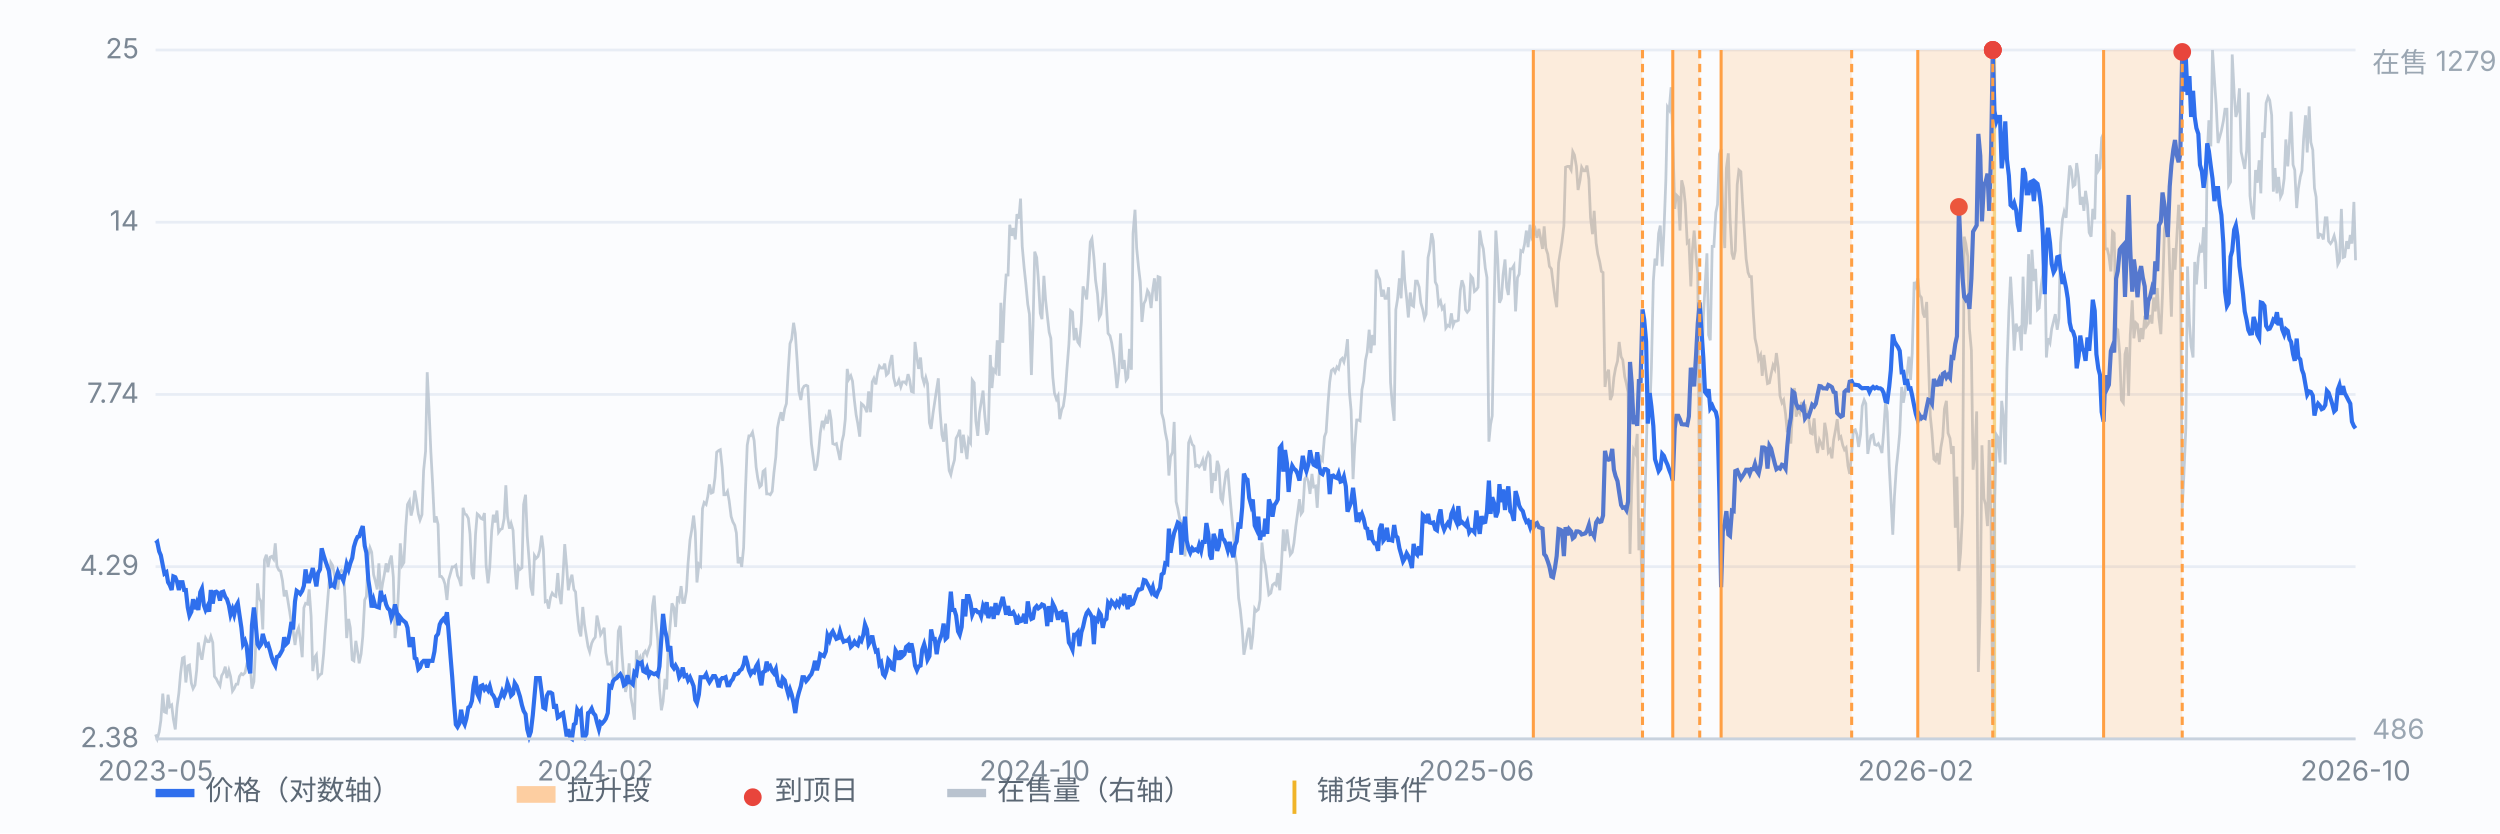
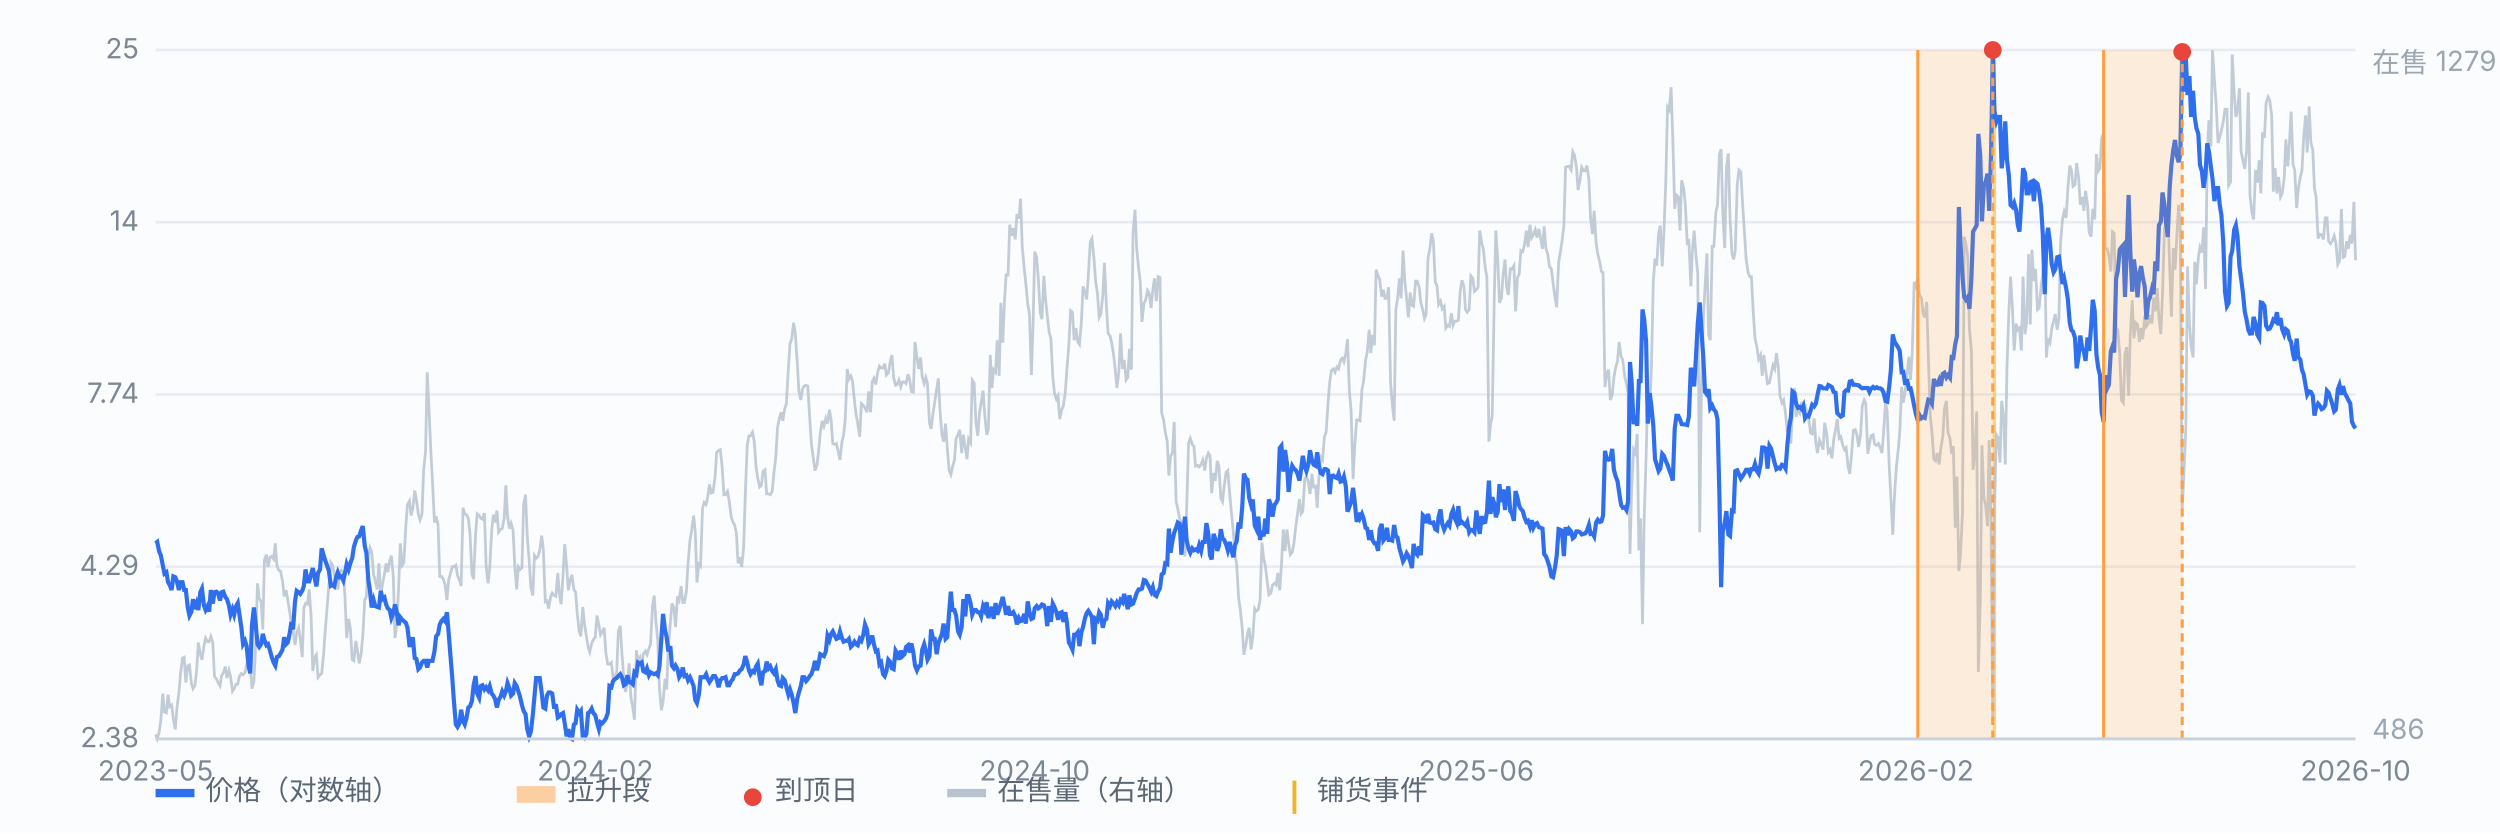
<svg xmlns="http://www.w3.org/2000/svg" viewBox="0 0 900 300" preserveAspectRatio="xMidYMid meet" style="width:100%;max-width:900px;height:auto;display:block" font-family="-apple-system,Segoe UI,Microsoft YaHei,sans-serif" font-size="10">
  <rect x="0" y="0" width="900" height="300" fill="#fbfcfe" />
  <line x1="56" y1="266.0" x2="848" y2="266.0" stroke="#e8edf5" stroke-width="1" />
  <text x="50" y="269.0" text-anchor="end" fill="#7b8794">2.38</text>
  <line x1="56" y1="204.0" x2="848" y2="204.0" stroke="#e8edf5" stroke-width="1" />
  <text x="50" y="207.0" text-anchor="end" fill="#7b8794">4.29</text>
  <line x1="56" y1="142.0" x2="848" y2="142.0" stroke="#e8edf5" stroke-width="1" />
  <text x="50" y="145.0" text-anchor="end" fill="#7b8794">7.74</text>
  <line x1="56" y1="80.0" x2="848" y2="80.0" stroke="#e8edf5" stroke-width="1" />
  <text x="50" y="83.0" text-anchor="end" fill="#7b8794">14</text>
  <line x1="56" y1="18.0" x2="848" y2="18.0" stroke="#e8edf5" stroke-width="1" />
  <text x="50" y="21.0" text-anchor="end" fill="#7b8794">25</text>
  <line x1="718.0" y1="18" x2="718.0" y2="266" stroke="#f0b429" stroke-width="1.2" opacity="0.55" />
  <path d="M56.0 264.4 L56.6 266.0 L57.3 263.5 L57.9 259.4 L58.6 249.7 L59.2 256.3 L59.9 256.6 L60.5 250.1 L61.1 254.4 L61.8 253.8 L62.4 258.8 L63.1 262.6 L63.7 254.7 L64.4 249.4 L65.0 242.5 L65.7 236.9 L66.3 236.6 L66.9 245.7 L67.6 239.7 L68.2 239.4 L68.9 246.0 L69.5 247.9 L70.2 246.6 L70.8 241.3 L71.4 231.3 L72.1 235.4 L72.7 237.5 L73.4 232.8 L74.0 229.7 L74.7 231.0 L75.3 231.0 L75.9 229.1 L76.6 231.3 L77.2 243.5 L77.9 244.4 L78.5 245.7 L79.2 246.9 L79.8 243.2 L80.4 242.2 L81.1 240.0 L81.7 244.1 L82.4 241.3 L83.0 243.5 L83.7 248.8 L84.3 247.9 L85.0 246.3 L85.6 246.3 L86.2 243.5 L86.9 242.5 L87.5 242.9 L88.2 242.2 L88.8 239.4 L89.5 240.4 L90.1 240.0 L90.7 247.9 L91.4 245.4 L92.0 233.2 L92.7 210.0 L93.3 215.3 L94.0 216.6 L94.6 226.6 L95.2 201.6 L95.9 199.7 L96.5 204.1 L97.2 200.6 L97.8 200.3 L98.5 201.3 L99.1 195.6 L99.7 203.8 L100.4 205.3 L101.0 205.6 L101.7 209.1 L102.3 214.7 L103.0 212.5 L103.6 216.0 L104.3 220.3 L104.9 224.4 L105.5 226.9 L106.2 232.2 L106.8 227.8 L107.5 226.0 L108.1 230.0 L108.8 236.6 L109.4 218.8 L110.0 217.2 L110.7 217.5 L111.3 212.2 L112.0 221.9 L112.6 241.6 L113.3 236.6 L113.9 235.7 L114.5 243.8 L115.2 242.9 L115.8 242.5 L116.5 235.4 L117.1 226.9 L117.8 218.2 L118.4 210.6 L119.1 202.5 L119.7 203.5 L120.3 206.3 L121.0 210.0 L121.6 212.2 L122.3 206.0 L122.9 205.3 L123.6 206.3 L124.2 215.0 L124.8 229.7 L125.5 222.8 L126.1 226.0 L126.8 237.5 L127.4 237.9 L128.1 230.7 L128.7 234.4 L129.3 238.8 L130.0 235.4 L130.6 229.1 L131.3 216.0 L131.9 214.7 L132.6 200.0 L133.2 197.2 L133.8 198.8 L134.5 206.9 L135.1 209.1 L135.8 212.2 L136.4 202.8 L137.1 214.1 L137.7 210.3 L138.4 206.6 L139.0 202.8 L139.6 206.0 L140.3 201.9 L140.9 200.0 L141.6 207.8 L142.2 229.7 L142.9 223.8 L143.5 211.6 L144.1 195.6 L144.8 203.5 L145.4 202.5 L146.1 189.4 L146.7 181.6 L147.4 180.3 L148.0 185.6 L148.6 183.1 L149.3 176.6 L149.9 180.0 L150.6 185.0 L151.2 187.2 L151.9 185.3 L152.5 169.4 L153.2 162.5 L153.8 134.0 L154.4 146.2 L155.1 162.5 L155.7 173.4 L156.4 188.1 L157.0 185.9 L157.7 188.8 L158.3 207.5 L158.9 207.5 L159.6 208.5 L160.2 210.3 L160.9 216.0 L161.5 208.8 L162.2 206.3 L162.8 204.1 L163.4 204.1 L164.1 203.5 L164.7 207.2 L165.4 208.8 L166.0 211.0 L166.7 182.8 L167.3 185.0 L167.9 185.3 L168.6 186.6 L169.2 192.2 L169.9 206.6 L170.5 208.5 L171.2 192.2 L171.8 185.0 L172.5 185.6 L173.1 186.6 L173.7 186.9 L174.4 184.7 L175.0 203.5 L175.7 210.0 L176.3 204.4 L177.0 191.3 L177.6 185.3 L178.2 188.1 L178.9 183.8 L179.5 191.6 L180.2 190.6 L180.8 190.3 L181.5 186.6 L182.1 174.7 L182.7 185.9 L183.4 190.3 L184.0 188.4 L184.7 190.9 L185.3 203.1 L186.0 212.2 L186.6 204.1 L187.2 205.0 L187.9 204.4 L188.5 181.6 L189.2 178.1 L189.8 192.8 L190.5 201.9 L191.1 211.3 L191.8 214.4 L192.4 200.0 L193.0 201.0 L193.7 200.3 L194.3 198.1 L195.0 192.8 L195.6 197.8 L196.3 216.6 L196.9 216.3 L197.5 219.1 L198.2 215.0 L198.8 213.5 L199.5 214.4 L200.1 214.7 L200.8 206.3 L201.4 214.1 L202.0 217.5 L202.7 206.9 L203.3 195.9 L204.0 204.1 L204.6 212.5 L205.3 208.8 L205.9 206.9 L206.6 212.2 L207.2 213.1 L207.8 220.7 L208.5 227.2 L209.1 229.1 L209.8 218.5 L210.4 224.7 L211.1 229.1 L211.7 232.8 L212.3 234.7 L213.0 231.6 L213.6 230.3 L214.3 229.4 L214.9 221.6 L215.6 225.0 L216.2 228.5 L216.8 227.5 L217.5 226.0 L218.1 235.0 L218.8 239.1 L219.4 239.1 L220.1 238.5 L220.7 243.8 L221.3 243.5 L222.0 242.2 L222.6 227.2 L223.3 225.3 L223.9 235.4 L224.6 244.4 L225.2 249.1 L225.9 245.7 L226.5 238.8 L227.1 251.0 L227.8 254.7 L228.4 259.1 L229.1 234.1 L229.7 237.9 L230.4 236.6 L231.0 240.0 L231.6 235.4 L232.3 234.4 L232.9 235.7 L233.6 233.5 L234.2 231.9 L234.9 218.2 L235.5 214.4 L236.1 223.5 L236.8 230.7 L237.4 247.9 L238.1 255.7 L238.7 252.6 L239.4 244.4 L240.0 248.2 L240.6 232.8 L241.3 224.4 L241.9 217.2 L242.6 218.8 L243.2 225.7 L243.9 214.7 L244.5 216.0 L245.2 211.0 L245.8 216.9 L246.4 216.9 L247.1 212.8 L247.7 202.8 L248.4 194.4 L249.0 190.9 L249.7 185.6 L250.3 191.6 L250.9 209.7 L251.6 203.1 L252.2 203.8 L252.9 183.1 L253.5 180.9 L254.2 181.6 L254.8 178.7 L255.4 174.4 L256.1 177.5 L256.7 177.2 L257.4 171.9 L258.0 162.8 L258.7 162.2 L259.3 161.9 L260.0 168.4 L260.6 178.1 L261.2 178.1 L261.9 176.9 L262.5 180.3 L263.2 185.9 L263.8 187.8 L264.5 189.1 L265.1 191.9 L265.7 202.8 L266.4 200.6 L267.0 204.1 L267.7 197.2 L268.3 178.1 L269.0 160.3 L269.6 156.9 L270.2 156.9 L270.9 155.6 L271.5 158.7 L272.2 168.1 L272.8 172.2 L273.5 175.3 L274.1 174.7 L274.7 169.7 L275.4 169.1 L276.0 177.8 L276.7 177.8 L277.3 178.1 L278.0 176.9 L278.6 170.3 L279.3 164.4 L279.9 154.0 L280.5 150.9 L281.2 148.4 L281.8 151.5 L282.5 147.2 L283.1 145.3 L283.8 132.8 L284.4 123.7 L285.0 122.1 L285.7 116.2 L286.3 120.0 L287.0 130.3 L287.6 140.9 L288.3 144.0 L288.9 140.0 L289.5 139.0 L290.2 138.7 L290.8 139.0 L291.5 150.6 L292.1 159.7 L292.8 165.0 L293.4 169.4 L294.1 167.5 L294.7 162.5 L295.3 155.9 L296.0 151.5 L296.6 153.4 L297.3 150.6 L297.9 152.5 L298.6 147.5 L299.2 151.2 L299.8 159.7 L300.5 160.0 L301.1 159.7 L301.8 162.8 L302.4 165.6 L303.1 159.0 L303.7 156.5 L304.3 150.9 L305.0 132.8 L305.6 136.5 L306.3 135.3 L306.9 137.2 L307.6 144.3 L308.2 149.3 L308.8 152.5 L309.5 157.2 L310.1 145.3 L310.8 145.9 L311.4 146.8 L312.1 148.4 L312.7 140.9 L313.4 148.4 L314.0 137.5 L314.6 136.2 L315.3 138.4 L315.9 134.3 L316.6 131.8 L317.2 132.5 L317.9 132.5 L318.5 130.9 L319.1 135.0 L319.8 134.3 L320.4 130.6 L321.1 127.8 L321.7 135.9 L322.4 138.7 L323.0 138.4 L323.6 136.8 L324.3 139.3 L324.9 137.5 L325.6 137.5 L326.2 138.1 L326.9 134.7 L327.5 136.8 L328.1 140.9 L328.8 141.2 L329.4 123.1 L330.1 128.7 L330.7 132.8 L331.4 128.7 L332.0 135.6 L332.7 138.1 L333.3 135.9 L333.9 138.1 L334.6 152.2 L335.2 154.4 L335.9 148.7 L336.5 144.7 L337.2 140.0 L337.8 136.2 L338.4 147.8 L339.1 156.5 L339.7 159.0 L340.4 152.5 L341.0 161.2 L341.7 169.4 L342.3 170.9 L342.9 168.1 L343.6 165.6 L344.2 157.8 L344.9 156.5 L345.5 154.7 L346.2 163.1 L346.8 156.5 L347.5 161.2 L348.1 165.3 L348.7 158.1 L349.4 159.4 L350.0 136.8 L350.7 137.8 L351.3 151.5 L352.0 156.9 L352.6 148.7 L353.2 145.0 L353.9 140.6 L354.5 149.3 L355.2 156.5 L355.8 154.7 L356.5 127.8 L357.1 139.7 L357.7 133.1 L358.4 134.0 L359.0 122.5 L359.7 135.3 L360.3 109.0 L361.0 123.4 L361.6 108.7 L362.2 99.0 L362.9 99.0 L363.5 80.9 L364.2 84.9 L364.8 82.1 L365.5 86.2 L366.1 77.1 L366.8 78.7 L367.4 71.5 L368.0 88.7 L368.7 96.5 L369.3 102.1 L370.0 109.6 L370.6 113.1 L371.3 135.0 L371.9 116.8 L372.5 90.6 L373.2 92.7 L373.8 100.6 L374.5 112.8 L375.1 114.9 L375.8 99.3 L376.4 107.8 L377.0 113.4 L377.7 119.6 L378.3 121.8 L379.0 135.6 L379.6 141.5 L380.3 143.7 L380.9 142.5 L381.5 150.9 L382.2 147.5 L382.8 146.2 L383.5 141.2 L384.1 132.8 L384.8 124.0 L385.4 111.8 L386.1 112.4 L386.7 122.5 L387.3 118.1 L388.0 123.1 L388.6 124.0 L389.3 115.9 L389.9 103.1 L390.6 105.3 L391.2 107.8 L391.8 99.0 L392.5 87.1 L393.1 85.9 L393.8 92.7 L394.4 100.9 L395.1 105.9 L395.7 114.3 L396.3 113.1 L397.0 106.5 L397.6 94.6 L398.3 109.9 L398.9 120.0 L399.6 120.9 L400.2 123.4 L400.9 127.8 L401.5 133.1 L402.1 139.7 L402.8 133.7 L403.4 120.0 L404.1 132.8 L404.7 129.6 L405.4 136.8 L406.0 135.9 L406.6 125.6 L407.3 133.1 L407.9 84.0 L408.6 75.5 L409.2 89.3 L409.9 96.5 L410.5 101.5 L411.1 115.9 L411.8 109.3 L412.4 108.1 L413.1 104.6 L413.7 105.6 L414.4 110.9 L415.0 104.3 L415.6 100.2 L416.3 108.4 L416.9 99.6 L417.6 99.9 L418.2 148.7 L418.9 151.2 L419.5 155.6 L420.2 159.0 L420.8 171.2 L421.4 164.4 L422.1 162.8 L422.7 151.9 L423.4 180.6 L424.0 183.1 L424.7 186.9 L425.3 188.1 L425.9 190.0 L426.6 200.3 L427.2 182.5 L427.9 159.4 L428.5 157.8 L429.2 160.0 L429.8 160.6 L430.4 167.8 L431.1 167.5 L431.7 168.1 L432.4 167.2 L433.0 165.6 L433.7 169.4 L434.3 165.0 L435.0 163.1 L435.6 164.0 L436.2 177.5 L436.9 170.3 L437.5 173.1 L438.2 165.9 L438.8 167.8 L439.5 179.4 L440.1 180.6 L440.7 175.0 L441.4 170.0 L442.0 169.4 L442.7 177.8 L443.3 184.4 L444.0 191.6 L444.6 199.7 L445.2 203.1 L445.9 215.3 L446.5 219.4 L447.2 226.3 L447.8 235.7 L448.5 232.2 L449.1 228.2 L449.7 226.0 L450.4 233.8 L451.0 229.1 L451.7 219.1 L452.3 220.0 L453.0 219.4 L453.6 216.0 L454.3 195.3 L454.9 201.0 L455.5 203.5 L456.2 209.4 L456.8 214.1 L457.5 213.5 L458.1 210.6 L458.8 210.0 L459.4 210.6 L460.0 206.3 L460.7 212.5 L461.3 203.5 L462.0 190.6 L462.6 198.4 L463.3 190.6 L463.9 195.6 L464.5 199.7 L465.2 198.8 L465.8 195.6 L466.5 189.4 L467.1 185.0 L467.8 179.7 L468.4 185.0 L469.0 184.1 L469.7 172.5 L470.3 171.6 L471.0 173.4 L471.6 177.8 L472.3 170.6 L472.9 175.3 L473.6 175.0 L474.2 182.8 L474.8 171.9 L475.5 164.7 L476.1 165.6 L476.8 157.2 L477.4 155.6 L478.1 145.0 L478.7 137.5 L479.3 133.4 L480.0 132.8 L480.6 134.0 L481.3 132.1 L481.9 132.8 L482.6 129.6 L483.2 129.0 L483.8 130.3 L484.5 127.1 L485.1 122.1 L485.8 141.2 L486.4 147.8 L487.1 172.5 L487.7 160.6 L488.4 151.2 L489.0 151.2 L489.6 151.5 L490.3 140.3 L490.9 137.2 L491.6 129.6 L492.2 126.8 L492.9 118.7 L493.5 127.1 L494.1 120.6 L494.8 124.3 L495.4 97.1 L496.1 99.3 L496.7 100.6 L497.4 106.8 L498.0 104.3 L498.6 107.4 L499.3 107.4 L499.9 103.4 L500.6 137.8 L501.2 145.3 L501.9 151.5 L502.5 111.5 L503.1 107.8 L503.8 100.2 L504.4 107.4 L505.1 90.2 L505.7 100.9 L506.4 107.4 L507.0 114.3 L507.7 105.3 L508.3 109.9 L508.9 110.3 L509.6 101.2 L510.2 101.2 L510.9 103.4 L511.5 109.0 L512.2 111.5 L512.8 114.6 L513.4 113.1 L514.1 92.7 L514.7 89.9 L515.4 84.0 L516.0 86.8 L516.7 101.5 L517.3 102.8 L517.9 109.6 L518.6 108.4 L519.2 111.2 L519.9 110.3 L520.5 118.1 L521.2 117.1 L521.8 117.5 L522.5 112.8 L523.1 117.1 L523.7 115.6 L524.4 115.6 L525.0 115.3 L525.7 104.6 L526.3 100.9 L527.0 103.1 L527.6 111.5 L528.2 112.4 L528.9 111.5 L529.5 99.3 L530.2 100.2 L530.8 104.9 L531.5 104.3 L532.1 103.4 L532.7 83.0 L533.4 87.4 L534.0 89.6 L534.7 96.5 L535.3 99.9 L536.0 159.0 L536.6 152.8 L537.2 149.7 L537.9 109.0 L538.5 83.0 L539.2 93.7 L539.8 109.0 L540.5 107.4 L541.1 99.0 L541.8 93.4 L542.4 103.4 L543.0 106.2 L543.7 96.8 L544.3 96.8 L545.0 95.6 L545.6 112.1 L546.3 99.9 L546.9 98.7 L547.5 90.2 L548.2 90.6 L548.8 88.1 L549.5 83.0 L550.1 89.0 L550.8 80.9 L551.4 85.6 L552.0 84.6 L552.7 82.7 L553.3 85.6 L554.0 82.4 L554.6 85.6 L555.3 89.6 L555.9 81.5 L556.5 89.3 L557.2 91.5 L557.8 95.9 L558.5 96.8 L559.1 101.8 L559.8 107.1 L560.4 110.6 L561.1 94.6 L561.7 90.9 L562.3 87.1 L563.0 81.2 L563.6 60.2 L564.3 59.9 L564.9 59.9 L565.6 61.2 L566.2 54.6 L566.8 55.8 L567.5 59.9 L568.1 68.4 L568.8 64.9 L569.4 60.2 L570.1 61.5 L570.7 61.5 L571.3 59.6 L572.0 64.6 L572.6 78.4 L573.3 84.3 L573.9 75.9 L574.6 87.4 L575.2 91.5 L575.9 94.3 L576.5 97.7 L577.1 98.1 L577.8 139.3 L578.4 134.7 L579.1 133.1 L579.7 144.0 L580.4 142.2 L581.0 135.9 L581.6 132.5 L582.3 130.0 L582.9 123.1 L583.6 128.4 L584.2 129.6 L584.9 135.6 L585.5 138.1 L586.1 141.2 L586.8 199.4 L587.4 175.6 L588.1 161.9 L588.7 163.1 L589.4 156.2 L590.0 198.1 L590.6 186.6 L591.3 224.7 L591.9 187.2 L592.6 164.4 L593.2 140.3 L593.9 148.1 L594.5 132.5 L595.2 101.2 L595.8 93.1 L596.4 95.6 L597.1 84.0 L597.7 81.2 L598.4 95.9 L599.0 83.7 L599.7 64.9 L600.3 38.6 L600.9 39.6 L601.6 31.4 L602.2 49.9 L602.9 75.2 L603.5 70.2 L604.2 70.9 L604.8 83.0 L605.4 64.9 L606.1 67.7 L606.7 73.4 L607.4 87.4 L608.0 86.8 L608.7 103.1 L609.3 89.6 L609.9 83.0 L610.6 92.7 L611.2 98.4 L611.9 191.6 L612.5 140.3 L613.2 114.3 L613.8 103.4 L614.5 91.2 L615.1 120.6 L615.7 122.5 L616.4 88.7 L617.0 88.7 L617.7 76.5 L618.3 73.7 L619.0 55.5 L619.6 53.7 L620.2 76.8 L620.9 89.3 L621.5 60.5 L622.2 55.2 L622.8 78.4 L623.5 91.2 L624.1 93.4 L624.7 90.2 L625.4 66.5 L626.0 61.2 L626.7 61.8 L627.3 72.7 L628.0 83.7 L628.6 93.1 L629.3 98.1 L629.9 99.6 L630.5 99.6 L631.2 112.8 L631.8 121.8 L632.5 125.0 L633.1 129.3 L633.8 127.8 L634.4 135.3 L635.0 127.8 L635.7 133.7 L636.3 138.1 L637.0 137.8 L637.6 134.7 L638.3 131.5 L638.9 132.8 L639.5 127.1 L640.2 132.5 L640.8 142.5 L641.5 145.0 L642.1 144.0 L642.8 149.0 L643.4 155.6 L644.0 151.2 L644.7 159.7 L645.3 147.8 L646.0 139.7 L646.6 150.0 L647.3 147.5 L647.9 148.7 L648.6 144.7 L649.2 147.8 L649.8 145.6 L650.5 148.7 L651.1 150.3 L651.8 155.9 L652.4 156.2 L653.1 150.6 L653.7 159.4 L654.3 163.1 L655.0 158.4 L655.6 159.7 L656.3 161.9 L656.9 152.2 L657.6 156.2 L658.2 162.8 L658.8 161.9 L659.5 165.0 L660.1 158.4 L660.8 154.7 L661.4 150.9 L662.1 157.8 L662.7 157.2 L663.4 160.3 L664.0 161.9 L664.6 161.2 L665.3 167.8 L665.9 170.6 L666.6 163.1 L667.2 155.0 L667.9 154.7 L668.5 156.5 L669.1 160.9 L669.8 156.5 L670.4 146.2 L671.1 144.0 L671.7 145.3 L672.4 163.4 L673.0 159.7 L673.6 156.9 L674.3 156.5 L674.9 160.0 L675.6 160.3 L676.2 159.7 L676.9 161.2 L677.5 163.1 L678.1 155.6 L678.8 144.7 L679.4 148.4 L680.1 167.5 L680.7 178.7 L681.4 192.5 L682.0 178.7 L682.7 168.1 L683.3 162.5 L683.9 155.9 L684.6 139.3 L685.2 145.0 L685.9 140.6 L686.5 135.0 L687.2 128.4 L687.8 136.8 L688.4 127.1 L689.1 101.5 L689.7 103.1 L690.4 100.2 L691.0 106.2 L691.7 107.1 L692.3 112.8 L692.9 114.3 L693.6 108.7 L694.2 128.4 L694.9 149.7 L695.5 155.6 L696.2 165.3 L696.8 165.9 L697.4 163.1 L698.1 167.2 L698.7 161.2 L699.4 157.2 L700.0 147.2 L700.7 144.3 L701.3 155.9 L702.0 157.8 L702.6 163.4 L703.2 160.6 L703.9 190.0 L704.5 171.6 L705.2 205.6 L705.8 199.1 L706.5 184.7 L707.1 85.2 L707.7 87.7 L708.4 92.4 L709.0 118.4 L709.7 126.2 L710.3 169.1 L711.0 162.5 L711.6 148.1 L712.2 241.9 L712.9 216.6 L713.5 160.3 L714.2 179.4 L714.8 181.6 L715.5 189.4 L716.1 158.4 L716.8 190.9 L717.4 260.4 L718.0 182.5 L718.7 156.5 L719.3 157.5 L720.0 166.5 L720.6 144.3 L721.3 150.3 L721.9 167.2 L722.5 132.5 L723.2 112.1 L723.8 99.6 L724.5 111.5 L725.1 126.2 L725.8 116.5 L726.4 118.7 L727.0 118.1 L727.7 126.2 L728.3 99.6 L729.0 120.3 L729.6 116.2 L730.3 91.5 L730.9 116.8 L731.5 89.9 L732.2 101.2 L732.8 96.8 L733.5 111.5 L734.1 110.9 L734.8 103.1 L735.4 98.7 L736.1 89.3 L736.7 128.7 L737.3 121.8 L738.0 123.4 L738.6 118.4 L739.3 115.6 L739.9 113.1 L740.6 118.7 L741.2 114.6 L741.8 87.4 L742.5 79.0 L743.1 76.2 L743.8 78.4 L744.4 68.4 L745.1 59.6 L745.7 61.2 L746.3 67.1 L747.0 66.5 L747.6 58.7 L748.3 64.0 L748.9 73.7 L749.6 70.9 L750.2 75.9 L750.8 68.7 L751.5 73.7 L752.1 83.7 L752.8 85.2 L753.4 75.2 L754.1 79.0 L754.7 55.5 L755.4 61.5 L756.0 60.5 L756.6 49.6 L757.3 48.0 L757.9 89.6 L758.6 89.6 L759.2 92.1 L759.9 97.7 L760.5 83.4 L761.1 84.0 L761.8 118.1 L762.4 118.7 L763.1 127.5 L763.7 144.0 L764.4 145.0 L765.0 127.5 L765.6 125.0 L766.3 142.5 L766.9 120.6 L767.6 108.1 L768.2 121.8 L768.9 116.2 L769.5 116.8 L770.2 123.1 L770.8 118.1 L771.4 122.1 L772.1 113.7 L772.7 117.5 L773.4 116.5 L774.0 113.4 L774.7 116.5 L775.3 107.1 L775.9 112.1 L776.6 103.7 L777.2 114.3 L777.9 120.3 L778.5 105.9 L779.2 82.4 L779.8 79.9 L780.4 74.3 L781.1 97.1 L781.7 114.0 L782.4 89.3 L783.0 97.1 L783.7 84.6 L784.3 73.7 L784.9 83.0 L785.6 183.1 L786.2 170.9 L786.9 154.0 L787.5 95.9 L788.2 116.2 L788.8 124.6 L789.5 128.7 L790.1 94.3 L790.7 102.4 L791.4 92.7 L792.0 89.0 L792.7 90.9 L793.3 81.8 L794.0 104.0 L794.6 55.5 L795.2 43.3 L795.9 52.7 L796.5 18.0 L797.2 28.9 L797.8 37.4 L798.5 51.5 L799.1 49.3 L799.7 47.1 L800.4 43.6 L801.0 39.3 L801.7 39.3 L802.3 66.8 L803.0 65.5 L803.6 19.6 L804.3 33.6 L804.9 42.1 L805.5 39.9 L806.2 31.8 L806.8 54.6 L807.5 58.0 L808.1 60.8 L808.8 54.0 L809.4 33.3 L810.0 70.5 L810.7 76.5 L811.3 79.0 L812.0 61.2 L812.6 65.8 L813.3 57.7 L813.9 69.6 L814.5 47.7 L815.2 49.6 L815.8 37.1 L816.5 34.9 L817.1 36.1 L817.8 41.5 L818.4 69.0 L819.0 60.5 L819.7 69.6 L820.3 63.7 L821.0 70.9 L821.6 69.6 L822.3 64.3 L822.9 50.2 L823.6 59.9 L824.2 51.2 L824.8 40.2 L825.5 59.3 L826.1 61.2 L826.8 74.9 L827.4 68.0 L828.1 63.7 L828.7 61.5 L829.3 49.9 L830.0 41.5 L830.6 54.9 L831.3 38.3 L831.9 51.2 L832.6 54.0 L833.2 67.7 L833.8 70.9 L834.5 85.9 L835.1 84.3 L835.8 84.6 L836.4 86.2 L837.1 78.4 L837.7 78.4 L838.3 86.8 L839.0 87.7 L839.6 86.8 L840.3 84.9 L840.9 87.4 L841.6 95.2 L842.2 94.0 L842.9 75.2 L843.5 92.7 L844.1 92.4 L844.8 86.8 L845.4 89.6 L846.1 84.6 L846.7 87.7 L847.4 72.7 L848.0 93.7" fill="none" stroke="#b9c3cf" stroke-width="1" opacity="0.85" />
  <text x="854" y="26" fill="#9aa6b2">在售 1279</text>
  <text x="854" y="266" fill="#9aa6b2">486</text>
  <path d="M56.0 195.6 L56.6 195.1 L57.3 198.5 L57.9 199.9 L58.6 203.5 L59.2 206.5 L59.9 206.0 L60.5 209.6 L61.1 210.6 L61.8 212.4 L62.4 207.5 L63.1 207.8 L63.7 209.3 L64.4 212.4 L65.0 209.6 L65.7 209.6 L66.3 212.4 L66.9 212.4 L67.6 218.7 L68.2 221.6 L68.9 220.2 L69.5 215.7 L70.2 219.3 L70.8 217.3 L71.4 219.6 L72.1 213.2 L72.7 211.9 L73.4 217.9 L74.0 219.6 L74.7 218.2 L75.3 220.2 L75.9 212.4 L76.6 217.3 L77.2 213.2 L77.9 213.0 L78.5 213.5 L79.2 216.2 L79.8 213.2 L80.4 213.0 L81.1 214.9 L81.7 215.7 L82.4 217.9 L83.0 221.3 L83.7 219.3 L84.3 221.3 L85.0 218.2 L85.6 217.1 L86.2 221.3 L86.9 226.0 L87.5 231.9 L88.2 230.7 L88.8 232.6 L89.5 239.9 L90.1 242.4 L90.7 225.1 L91.4 218.7 L92.0 224.2 L92.7 231.9 L93.3 232.9 L94.0 231.9 L94.6 228.2 L95.2 230.4 L95.9 232.3 L96.5 231.9 L97.2 234.2 L97.8 236.5 L98.5 238.5 L99.1 239.6 L99.7 236.5 L100.4 236.2 L101.0 235.2 L101.7 233.9 L102.3 229.4 L103.0 231.9 L103.6 231.3 L104.3 227.9 L104.9 223.9 L105.5 226.6 L106.2 216.5 L106.8 212.7 L107.5 213.2 L108.1 213.8 L108.8 212.7 L109.4 210.9 L110.0 205.0 L110.7 209.3 L111.3 209.3 L112.0 206.8 L112.6 204.5 L113.3 208.0 L113.9 211.1 L114.5 206.3 L115.2 205.0 L115.8 197.4 L116.5 199.9 L117.1 201.8 L117.8 203.8 L118.4 205.5 L119.1 210.9 L119.7 210.6 L120.3 211.1 L121.0 207.8 L121.6 206.0 L122.3 207.8 L122.9 207.5 L123.6 209.0 L124.2 206.3 L124.8 203.1 L125.5 205.0 L126.1 202.8 L126.8 200.9 L127.4 196.9 L128.1 194.6 L128.7 193.3 L129.3 193.1 L130.0 190.9 L130.6 189.4 L131.3 196.5 L131.9 199.0 L132.6 208.8 L133.2 212.7 L133.8 218.7 L134.5 216.0 L135.1 218.2 L135.8 218.5 L136.4 218.7 L137.1 212.7 L137.7 215.7 L138.4 215.1 L139.0 217.6 L139.6 219.0 L140.3 219.6 L140.9 222.5 L141.6 220.7 L142.2 217.6 L142.9 220.7 L143.5 225.1 L144.1 222.2 L144.8 223.1 L145.4 223.6 L146.1 224.2 L146.7 226.0 L147.4 232.3 L148.0 232.3 L148.6 229.4 L149.3 236.9 L149.9 237.2 L150.6 240.9 L151.2 240.3 L151.9 238.5 L152.5 237.9 L153.2 237.9 L153.8 240.3 L154.4 237.9 L155.1 237.9 L155.7 237.9 L156.4 234.5 L157.0 229.1 L157.7 228.2 L158.3 224.8 L158.9 223.6 L159.6 222.8 L160.2 223.6 L160.9 220.4 L161.5 227.6 L162.2 236.5 L162.8 243.8 L163.4 252.3 L164.1 260.8 L164.7 261.7 L165.4 260.4 L166.0 255.5 L166.7 259.6 L167.3 260.8 L167.9 258.7 L168.6 254.7 L169.2 254.3 L169.9 252.3 L170.5 246.7 L171.2 243.4 L171.8 249.7 L172.5 251.2 L173.1 247.0 L173.7 246.7 L174.4 248.2 L175.0 247.4 L175.7 248.5 L176.3 247.0 L177.0 249.7 L177.6 250.4 L178.2 251.6 L178.9 254.7 L179.5 252.0 L180.2 250.8 L180.8 248.9 L181.5 250.4 L182.1 248.9 L182.7 245.9 L183.4 247.8 L184.0 250.4 L184.7 249.7 L185.3 245.9 L186.0 247.0 L186.6 248.9 L187.2 250.8 L187.9 253.9 L188.5 255.9 L189.2 257.1 L189.8 262.5 L190.5 265.1 L191.1 263.4 L191.8 257.5 L192.4 250.8 L193.0 244.1 L193.7 244.1 L194.3 244.1 L195.0 249.3 L195.6 254.7 L196.3 255.1 L196.9 250.4 L197.5 249.3 L198.2 249.3 L198.8 249.7 L199.5 255.1 L200.1 253.5 L200.8 258.3 L201.4 257.9 L202.0 257.1 L202.7 256.7 L203.3 260.4 L204.0 265.1 L204.6 262.5 L205.3 265.6 L205.9 266.0 L206.6 260.8 L207.2 260.4 L207.8 255.5 L208.5 256.7 L209.1 255.9 L209.8 265.1 L210.4 265.6 L211.1 264.2 L211.7 256.7 L212.3 256.3 L213.0 255.1 L213.6 256.7 L214.3 257.5 L214.9 260.0 L215.6 262.5 L216.2 260.0 L216.8 260.4 L217.5 259.6 L218.1 258.7 L218.8 256.7 L219.4 247.0 L220.1 247.4 L220.7 245.2 L221.3 244.5 L222.0 244.1 L222.6 243.4 L223.3 242.7 L223.9 243.8 L224.6 246.7 L225.2 246.3 L225.9 243.1 L226.5 245.6 L227.1 245.6 L227.8 246.3 L228.4 242.0 L229.1 242.7 L229.7 238.5 L230.4 238.9 L231.0 238.5 L231.6 241.6 L232.3 242.0 L232.9 240.6 L233.6 243.1 L234.2 242.0 L234.9 242.4 L235.5 242.7 L236.1 242.4 L236.8 243.1 L237.4 239.9 L238.1 229.7 L238.7 221.0 L239.4 226.9 L240.0 229.4 L240.6 234.5 L241.3 232.6 L241.9 239.6 L242.6 240.6 L243.2 239.6 L243.9 240.9 L244.5 243.8 L245.2 242.7 L245.8 240.3 L246.4 243.4 L247.1 243.1 L247.7 244.9 L248.4 243.8 L249.0 245.2 L249.7 247.0 L250.3 252.0 L250.9 253.1 L251.6 250.0 L252.2 243.8 L252.9 243.8 L253.5 243.8 L254.2 242.7 L254.8 244.5 L255.4 245.6 L256.1 244.5 L256.7 243.4 L257.4 243.4 L258.0 244.5 L258.7 247.4 L259.3 244.9 L260.0 244.1 L260.6 244.1 L261.2 243.8 L261.9 246.7 L262.5 246.7 L263.2 245.2 L263.8 244.5 L264.5 242.7 L265.1 242.7 L265.7 242.4 L266.4 241.3 L267.0 240.9 L267.7 239.2 L268.3 236.2 L269.0 238.5 L269.6 241.3 L270.2 242.7 L270.9 241.6 L271.5 242.0 L272.2 239.9 L272.8 238.9 L273.5 244.1 L274.1 246.7 L274.7 242.0 L275.4 241.6 L276.0 238.2 L276.7 240.6 L277.3 239.9 L278.0 241.6 L278.6 242.4 L279.3 240.9 L279.9 244.9 L280.5 246.7 L281.2 247.0 L281.8 244.1 L282.5 244.9 L283.1 247.4 L283.8 250.0 L284.4 248.2 L285.0 250.0 L285.7 253.1 L286.3 256.7 L287.0 251.6 L287.6 249.3 L288.3 247.0 L288.9 243.8 L289.5 243.8 L290.2 245.2 L290.8 244.5 L291.5 243.4 L292.1 242.7 L292.8 240.6 L293.4 237.9 L294.1 241.3 L294.7 238.9 L295.3 235.5 L296.0 235.9 L296.6 236.2 L297.3 234.5 L297.9 228.8 L298.6 230.4 L299.2 228.2 L299.8 227.3 L300.5 228.8 L301.1 230.0 L301.8 229.7 L302.4 227.3 L303.1 229.7 L303.7 231.0 L304.3 230.7 L305.0 230.7 L305.6 230.0 L306.3 232.9 L306.9 232.3 L307.6 231.0 L308.2 231.9 L308.8 232.3 L309.5 230.0 L310.1 230.7 L310.8 228.5 L311.4 224.8 L312.1 226.6 L312.7 231.9 L313.4 230.7 L314.0 228.8 L314.6 231.9 L315.3 234.5 L315.9 234.2 L316.6 239.2 L317.2 238.5 L317.9 242.7 L318.5 243.4 L319.1 241.6 L319.8 237.5 L320.4 238.2 L321.1 240.6 L321.7 240.9 L322.4 234.2 L323.0 235.2 L323.6 237.5 L324.3 234.2 L324.9 236.2 L325.6 235.5 L326.2 232.9 L326.9 232.3 L327.5 234.9 L328.1 231.6 L328.8 234.9 L329.4 239.6 L330.1 241.3 L330.7 239.9 L331.4 239.6 L332.0 233.9 L332.7 231.9 L333.3 234.2 L333.9 237.5 L334.6 236.2 L335.2 226.6 L335.9 230.0 L336.5 230.0 L337.2 235.5 L337.8 231.6 L338.4 230.0 L339.1 228.2 L339.7 224.5 L340.4 230.0 L341.0 229.4 L341.7 220.2 L342.3 213.0 L342.9 219.6 L343.6 219.6 L344.2 221.6 L344.9 227.3 L345.5 228.5 L346.2 225.7 L346.8 215.7 L347.5 221.9 L348.1 214.6 L348.7 214.6 L349.4 217.1 L350.0 221.3 L350.7 219.6 L351.3 219.6 L352.0 220.4 L352.6 220.4 L353.2 221.9 L353.9 218.2 L354.5 219.6 L355.2 216.8 L355.8 222.5 L356.5 220.2 L357.1 218.5 L357.7 222.8 L358.4 217.1 L359.0 221.3 L359.7 219.3 L360.3 217.3 L361.0 214.9 L361.6 217.9 L362.2 221.3 L362.9 218.2 L363.5 221.0 L364.2 221.0 L364.8 220.4 L365.5 221.9 L366.1 224.8 L366.8 222.5 L367.4 223.6 L368.0 223.4 L368.7 221.0 L369.3 224.5 L370.0 216.5 L370.6 220.4 L371.3 222.8 L371.9 222.5 L372.5 219.0 L373.2 218.2 L373.8 219.0 L374.5 218.5 L375.1 217.6 L375.8 217.9 L376.4 219.6 L377.0 225.4 L377.7 218.2 L378.3 223.9 L379.0 217.3 L379.6 218.5 L380.3 220.4 L380.9 223.1 L381.5 220.7 L382.2 220.4 L382.8 223.9 L383.5 220.4 L384.1 224.2 L384.8 231.3 L385.4 232.3 L386.1 233.9 L386.7 228.5 L387.3 228.5 L388.0 227.6 L388.6 232.6 L389.3 227.6 L389.9 225.7 L390.6 222.5 L391.2 220.7 L391.8 219.9 L392.5 221.0 L393.1 222.2 L393.8 231.9 L394.4 222.8 L395.1 223.4 L395.7 220.4 L396.3 221.3 L397.0 226.0 L397.6 223.4 L398.3 222.8 L398.9 217.1 L399.6 218.2 L400.2 216.5 L400.9 217.3 L401.5 218.2 L402.1 216.8 L402.8 217.9 L403.4 216.0 L404.1 216.8 L404.7 213.8 L405.4 216.8 L406.0 219.3 L406.6 214.3 L407.3 217.6 L407.9 217.3 L408.6 215.4 L409.2 213.5 L409.9 212.2 L410.5 212.2 L411.1 211.9 L411.8 208.8 L412.4 209.0 L413.1 210.3 L413.7 211.4 L414.4 213.0 L415.0 211.4 L415.6 214.1 L416.3 214.6 L416.9 213.0 L417.6 211.7 L418.2 206.8 L418.9 206.3 L419.5 202.8 L420.2 203.1 L420.8 190.3 L421.4 199.0 L422.1 194.6 L422.7 191.8 L423.4 190.0 L424.0 188.1 L424.7 188.6 L425.3 199.7 L425.9 192.2 L426.6 186.0 L427.2 194.6 L427.9 197.6 L428.5 199.0 L429.2 197.4 L429.8 198.1 L430.4 197.8 L431.1 198.3 L431.7 196.2 L432.4 198.3 L433.0 195.1 L433.7 195.1 L434.3 188.3 L435.0 192.2 L435.6 199.9 L436.2 201.4 L436.9 192.2 L437.5 194.0 L438.2 198.3 L438.8 196.5 L439.5 190.5 L440.1 193.8 L440.7 194.4 L441.4 196.0 L442.0 198.1 L442.7 195.1 L443.3 198.1 L444.0 200.6 L444.6 196.2 L445.2 194.9 L445.9 188.1 L446.5 190.3 L447.2 182.6 L447.8 170.5 L448.5 172.3 L449.1 172.7 L449.7 179.2 L450.4 181.8 L451.0 179.8 L451.7 189.2 L452.3 190.5 L453.0 186.0 L453.6 194.4 L454.3 191.1 L454.9 193.1 L455.5 186.7 L456.2 192.2 L456.8 179.8 L457.5 181.8 L458.1 186.0 L458.8 181.8 L459.4 181.0 L460.0 179.8 L460.7 161.3 L461.3 160.5 L462.0 169.8 L462.6 162.0 L463.3 166.8 L463.9 177.1 L464.5 170.9 L465.2 167.7 L465.8 168.7 L466.5 169.3 L467.1 170.5 L467.8 173.0 L468.4 168.9 L469.0 164.1 L469.7 167.9 L470.3 169.6 L471.0 167.2 L471.6 162.1 L472.3 165.6 L472.9 167.3 L473.6 167.7 L474.2 162.8 L474.8 167.7 L475.5 170.3 L476.1 170.7 L476.8 168.9 L477.4 168.9 L478.1 169.4 L478.7 177.9 L479.3 171.4 L480.0 171.2 L480.6 171.8 L481.3 172.1 L481.9 170.5 L482.6 173.4 L483.2 173.2 L483.8 171.6 L484.5 175.1 L485.1 184.2 L485.8 182.4 L486.4 180.8 L487.1 175.6 L487.7 180.6 L488.4 187.9 L489.0 184.6 L489.6 186.5 L490.3 185.0 L490.9 186.7 L491.6 190.0 L492.2 190.3 L492.9 194.4 L493.5 190.9 L494.1 194.4 L494.8 195.6 L495.4 195.6 L496.1 198.3 L496.7 190.5 L497.4 188.6 L498.0 194.6 L498.6 193.8 L499.3 190.0 L499.9 194.4 L500.6 194.4 L501.2 194.6 L501.9 189.0 L502.5 192.9 L503.1 193.5 L503.8 197.4 L504.4 199.5 L505.1 202.1 L505.7 201.1 L506.4 199.2 L507.0 200.2 L507.7 202.1 L508.3 204.5 L508.9 195.8 L509.6 199.0 L510.2 199.7 L510.9 196.7 L511.5 199.9 L512.2 185.4 L512.8 186.0 L513.4 188.3 L514.1 185.0 L514.7 188.1 L515.4 188.3 L516.0 188.1 L516.7 190.5 L517.3 190.9 L517.9 186.0 L518.6 183.4 L519.2 188.6 L519.9 190.7 L520.5 189.4 L521.2 188.3 L521.8 189.2 L522.5 185.0 L523.1 183.6 L523.7 186.5 L524.4 188.1 L525.0 182.2 L525.7 188.3 L526.3 187.9 L527.0 188.6 L527.6 189.2 L528.2 187.9 L528.9 191.6 L529.5 190.7 L530.2 190.9 L530.8 191.6 L531.5 183.8 L532.1 188.1 L532.7 192.2 L533.4 185.8 L534.0 188.1 L534.7 187.9 L535.3 184.2 L536.0 173.0 L536.6 185.0 L537.2 179.0 L537.9 181.2 L538.5 186.2 L539.2 184.2 L539.8 174.3 L540.5 180.8 L541.1 176.2 L541.8 183.6 L542.4 178.1 L543.0 175.1 L543.7 184.0 L544.3 184.8 L545.0 187.5 L545.6 176.8 L546.3 179.2 L546.9 182.0 L547.5 183.2 L548.2 184.0 L548.8 186.2 L549.5 187.9 L550.1 187.5 L550.8 189.6 L551.4 187.3 L552.0 190.0 L552.7 188.6 L553.3 188.3 L554.0 189.8 L554.6 190.0 L555.3 190.3 L555.9 199.5 L556.5 200.2 L557.2 202.1 L557.8 204.0 L558.5 207.5 L559.1 207.8 L559.8 204.3 L560.4 200.2 L561.1 190.5 L561.7 190.7 L562.3 191.1 L563.0 200.2 L563.6 189.8 L564.3 192.7 L564.9 190.5 L565.6 191.3 L566.2 193.8 L566.8 193.3 L567.5 191.3 L568.1 191.3 L568.8 191.6 L569.4 192.4 L570.1 192.2 L570.7 192.0 L571.3 191.1 L572.0 189.0 L572.6 192.2 L573.3 192.0 L573.9 193.1 L574.6 188.1 L575.2 187.1 L575.9 187.9 L576.5 187.7 L577.1 185.6 L577.8 162.3 L578.4 165.3 L579.1 165.5 L579.7 165.3 L580.4 161.6 L581.0 169.1 L581.6 171.4 L582.3 173.2 L582.9 177.3 L583.6 181.8 L584.2 182.8 L584.9 182.6 L585.5 183.6 L586.1 180.6 L586.8 130.3 L587.4 137.8 L588.1 152.7 L588.7 149.6 L589.4 153.3 L590.0 137.2 L590.6 137.2 L591.3 111.4 L591.9 115.0 L592.6 122.9 L593.2 152.5 L593.9 141.5 L594.5 146.3 L595.2 153.4 L595.8 165.3 L596.4 167.2 L597.1 169.6 L597.7 168.7 L598.4 163.4 L599.0 164.1 L599.7 166.0 L600.3 167.3 L600.9 169.1 L601.6 170.9 L602.2 173.0 L602.9 154.3 L603.5 149.7 L604.2 149.7 L604.8 151.0 L605.4 152.7 L606.1 152.8 L606.7 152.8 L607.4 153.0 L608.0 149.9 L608.7 132.4 L609.3 135.2 L609.9 139.1 L610.6 127.5 L611.2 116.4 L611.9 108.9 L612.5 118.6 L613.2 128.9 L613.8 141.1 L614.5 142.0 L615.1 140.1 L615.7 147.0 L616.4 146.0 L617.0 147.4 L617.7 148.3 L618.3 151.0 L619.0 178.7 L619.6 211.4 L620.2 191.3 L620.9 188.3 L621.5 184.0 L622.2 192.4 L622.8 192.9 L623.5 183.8 L624.1 184.0 L624.7 169.6 L625.4 169.3 L626.0 170.7 L626.7 172.3 L627.3 171.4 L628.0 170.3 L628.6 169.1 L629.3 169.1 L629.9 170.5 L630.5 168.9 L631.2 168.9 L631.8 167.0 L632.5 169.6 L633.1 170.5 L633.8 167.2 L634.4 161.1 L635.0 161.1 L635.7 161.5 L636.3 168.7 L637.0 160.5 L637.6 161.5 L638.3 164.4 L638.9 166.8 L639.5 168.9 L640.2 168.4 L640.8 168.7 L641.5 167.3 L642.1 167.5 L642.8 168.7 L643.4 160.8 L644.0 154.3 L644.7 150.3 L645.3 140.9 L646.0 141.5 L646.6 145.3 L647.3 146.8 L647.9 146.5 L648.6 147.3 L649.2 146.1 L649.8 150.6 L650.5 149.6 L651.1 149.9 L651.8 147.8 L652.4 145.7 L653.1 146.3 L653.7 145.3 L654.3 142.2 L655.0 139.0 L655.6 139.1 L656.3 139.8 L656.9 139.8 L657.6 139.9 L658.2 138.6 L658.8 138.9 L659.5 139.4 L660.1 141.1 L660.8 141.4 L661.4 148.7 L662.1 149.4 L662.7 150.0 L663.4 149.6 L664.0 141.1 L664.6 140.5 L665.3 140.6 L665.9 137.4 L666.6 137.2 L667.2 138.5 L667.9 138.5 L668.5 138.6 L669.1 138.7 L669.8 139.4 L670.4 139.8 L671.1 139.7 L671.7 139.7 L672.4 139.7 L673.0 141.1 L673.6 139.9 L674.3 139.3 L674.9 139.8 L675.6 139.4 L676.2 139.8 L676.9 139.8 L677.5 140.2 L678.1 141.4 L678.8 144.4 L679.4 144.6 L680.1 139.3 L680.7 133.3 L681.4 120.4 L682.0 122.9 L682.7 124.1 L683.3 125.0 L683.9 126.3 L684.6 134.0 L685.2 133.9 L685.9 138.5 L686.5 136.5 L687.2 139.9 L687.8 139.8 L688.4 142.5 L689.1 146.1 L689.7 149.0 L690.4 151.3 L691.0 149.4 L691.7 150.6 L692.3 150.1 L692.9 150.4 L693.6 146.7 L694.2 143.9 L694.9 144.2 L695.5 145.3 L696.2 136.4 L696.8 138.5 L697.4 138.5 L698.1 136.8 L698.7 138.9 L699.4 134.6 L700.0 134.2 L700.7 135.9 L701.3 135.0 L702.0 136.0 L702.6 128.6 L703.2 128.8 L703.9 123.8 L704.5 121.1 L705.2 74.5 L705.8 88.2 L706.5 99.9 L707.1 106.9 L707.7 107.9 L708.4 106.9 L709.0 111.2 L709.7 100.3 L710.3 83.4 L711.0 82.2 L711.6 81.1 L712.2 48.2 L712.9 56.1 L713.5 79.7 L714.2 66.4 L714.8 65.6 L715.5 62.5 L716.1 75.9 L716.8 54.4 L717.4 18.0 L718.0 40.0 L718.7 43.7 L719.3 42.1 L720.0 42.1 L720.6 60.6 L721.3 54.4 L721.9 43.7 L722.5 57.4 L723.2 63.3 L723.8 73.8 L724.5 74.5 L725.1 73.1 L725.8 75.6 L726.4 80.9 L727.0 83.4 L727.7 72.4 L728.3 60.6 L729.0 62.3 L729.6 69.6 L730.3 69.6 L730.9 65.6 L731.5 65.3 L732.2 72.4 L732.8 65.6 L733.5 66.2 L734.1 69.0 L734.8 74.5 L735.4 84.2 L736.1 105.9 L736.7 86.6 L737.3 82.0 L738.0 87.4 L738.6 95.0 L739.3 98.0 L739.9 96.9 L740.6 92.6 L741.2 92.4 L741.8 96.8 L742.5 102.2 L743.1 100.3 L743.8 103.7 L744.4 107.5 L745.1 116.1 L745.7 118.8 L746.3 119.4 L747.0 121.6 L747.6 132.6 L748.3 128.3 L748.9 120.8 L749.6 125.4 L750.2 126.6 L750.8 129.9 L751.5 121.5 L752.1 126.3 L752.8 117.6 L753.4 107.9 L754.1 111.9 L754.7 127.5 L755.4 132.7 L756.0 135.0 L756.6 148.3 L757.3 151.8 L757.9 135.1 L758.6 139.8 L759.2 138.5 L759.9 126.4 L760.5 124.7 L761.1 126.9 L761.8 100.3 L762.4 97.6 L763.1 89.9 L763.7 89.0 L764.4 88.2 L765.0 106.9 L765.6 90.7 L766.3 70.2 L766.9 90.0 L767.6 105.0 L768.2 93.4 L768.9 99.0 L769.5 107.0 L770.2 98.5 L770.8 95.8 L771.4 99.9 L772.1 103.1 L772.7 115.0 L773.4 108.3 L774.0 107.0 L774.7 104.0 L775.3 105.9 L775.9 94.1 L776.6 97.6 L777.2 81.1 L777.9 79.8 L778.5 69.3 L779.2 73.8 L779.8 80.4 L780.4 85.3 L781.1 67.1 L781.7 59.5 L782.4 53.8 L783.0 50.4 L783.7 56.1 L784.3 58.4 L784.9 55.5 L785.6 18.7 L786.2 33.0 L786.9 20.8 L787.5 34.2 L788.2 27.4 L788.8 42.1 L789.5 32.7 L790.1 42.1 L790.7 46.1 L791.4 48.2 L792.0 59.4 L792.7 61.8 L793.3 67.6 L794.0 62.5 L794.6 51.6 L795.2 54.4 L795.9 59.9 L796.5 64.3 L797.2 72.4 L797.8 67.7 L798.5 67.7 L799.1 73.8 L799.7 77.4 L800.4 87.6 L801.0 105.0 L801.7 110.2 L802.3 109.1 L803.0 92.4 L803.6 90.3 L804.3 82.7 L804.9 81.1 L805.5 85.1 L806.2 95.8 L806.8 100.3 L807.5 105.9 L808.1 112.1 L808.8 115.3 L809.4 118.8 L810.0 120.1 L810.7 120.0 L811.3 114.1 L812.0 116.5 L812.6 120.4 L813.3 121.7 L813.9 108.9 L814.5 109.1 L815.2 110.1 L815.8 117.3 L816.5 118.5 L817.1 118.3 L817.8 116.9 L818.4 115.1 L819.0 115.6 L819.7 112.4 L820.3 117.1 L821.0 114.5 L821.6 118.6 L822.3 120.4 L822.9 118.5 L823.6 119.1 L824.2 122.1 L824.8 123.1 L825.5 127.5 L826.1 129.9 L826.8 121.9 L827.4 128.6 L828.1 129.4 L828.7 133.1 L829.3 134.7 L830.0 138.7 L830.6 142.1 L831.3 140.9 L831.9 141.1 L832.6 142.4 L833.2 149.6 L833.8 146.8 L834.5 145.3 L835.1 146.0 L835.8 147.3 L836.4 147.0 L837.1 145.8 L837.7 140.7 L838.3 141.4 L839.0 143.5 L839.6 145.4 L840.3 148.1 L840.9 147.5 L841.6 140.2 L842.2 138.6 L842.9 142.1 L843.5 139.0 L844.1 141.5 L844.8 142.8 L845.4 144.0 L846.1 145.3 L846.7 151.8 L847.4 153.4 L848.0 154.2" fill="none" stroke="#2f6fed" stroke-width="1.5" />
-   <rect x="552.0" y="18" width="39.2" height="248" fill="#ff9f43" opacity="0.18" />
-   <line x1="552.0" y1="18" x2="552.0" y2="266" stroke="#ff9f43" stroke-width="1.1" />
-   <line x1="591.3" y1="18" x2="591.3" y2="266" stroke="#ff9f43" stroke-width="1.1" stroke-dasharray="3 2" />
-   <circle cx="705.2" cy="74.5" r="3.2" fill="#e8453c" />
-   <rect x="602.2" y="18" width="9.7" height="248" fill="#ff9f43" opacity="0.18" />
-   <line x1="602.2" y1="18" x2="602.2" y2="266" stroke="#ff9f43" stroke-width="1.1" />
-   <line x1="611.9" y1="18" x2="611.9" y2="266" stroke="#ff9f43" stroke-width="1.1" stroke-dasharray="3 2" />
-   <circle cx="717.4" cy="18.0" r="3.2" fill="#e8453c" />
-   <rect x="619.6" y="18" width="47.0" height="248" fill="#ff9f43" opacity="0.18" />
-   <line x1="619.6" y1="18" x2="619.6" y2="266" stroke="#ff9f43" stroke-width="1.1" />
-   <line x1="666.6" y1="18" x2="666.6" y2="266" stroke="#ff9f43" stroke-width="1.1" stroke-dasharray="3 2" />
-   <circle cx="717.4" cy="18.0" r="3.2" fill="#e8453c" />
  <rect x="690.4" y="18" width="27.0" height="248" fill="#ff9f43" opacity="0.18" />
  <line x1="690.4" y1="18" x2="690.4" y2="266" stroke="#ff9f43" stroke-width="1.1" />
  <line x1="717.4" y1="18" x2="717.4" y2="266" stroke="#ff9f43" stroke-width="1.1" stroke-dasharray="3 2" />
  <circle cx="717.4" cy="18.0" r="3.2" fill="#e8453c" />
  <rect x="757.3" y="18" width="28.3" height="248" fill="#ff9f43" opacity="0.18" />
  <line x1="757.3" y1="18" x2="757.3" y2="266" stroke="#ff9f43" stroke-width="1.1" />
  <line x1="785.6" y1="18" x2="785.6" y2="266" stroke="#ff9f43" stroke-width="1.1" stroke-dasharray="3 2" />
  <circle cx="785.6" cy="18.7" r="3.2" fill="#e8453c" />
  <line x1="56" y1="266" x2="848" y2="266" stroke="#c8d2de" stroke-width="1" />
  <text x="56.0" y="281" text-anchor="middle" fill="#7b8794">2023-05</text>
  <text x="214.3" y="281" text-anchor="middle" fill="#7b8794">2024-02</text>
  <text x="372.5" y="281" text-anchor="middle" fill="#7b8794">2024-10</text>
  <text x="531.5" y="281" text-anchor="middle" fill="#7b8794">2025-06</text>
  <text x="689.7" y="281" text-anchor="middle" fill="#7b8794">2026-02</text>
  <text x="848.0" y="281" text-anchor="middle" fill="#7b8794">2026-10</text>
  <g transform="translate(56,292)">
    <rect x="0" y="-8" width="14" height="3" fill="#2f6fed" />
    <text x="18" y="-4" fill="#5b6774">价格（对数轴）</text>
    <rect x="130" y="-9" width="14" height="6" fill="#ff9f43" opacity="0.5" />
    <text x="148" y="-4" fill="#5b6774">拉升段</text>
    <circle cx="215" cy="-5" r="3.2" fill="#e8453c" />
    <text x="223" y="-4" fill="#5b6774">到顶日</text>
    <rect x="285" y="-8" width="14" height="3" fill="#b9c3cf" />
    <text x="303" y="-4" fill="#5b6774">在售量（右轴）</text>
    <line x1="410" y1="-11" x2="410" y2="1" stroke="#f0b429" stroke-width="1.4" />
    <text x="418" y="-4" fill="#5b6774">铺货事件</text>
  </g>
</svg>
